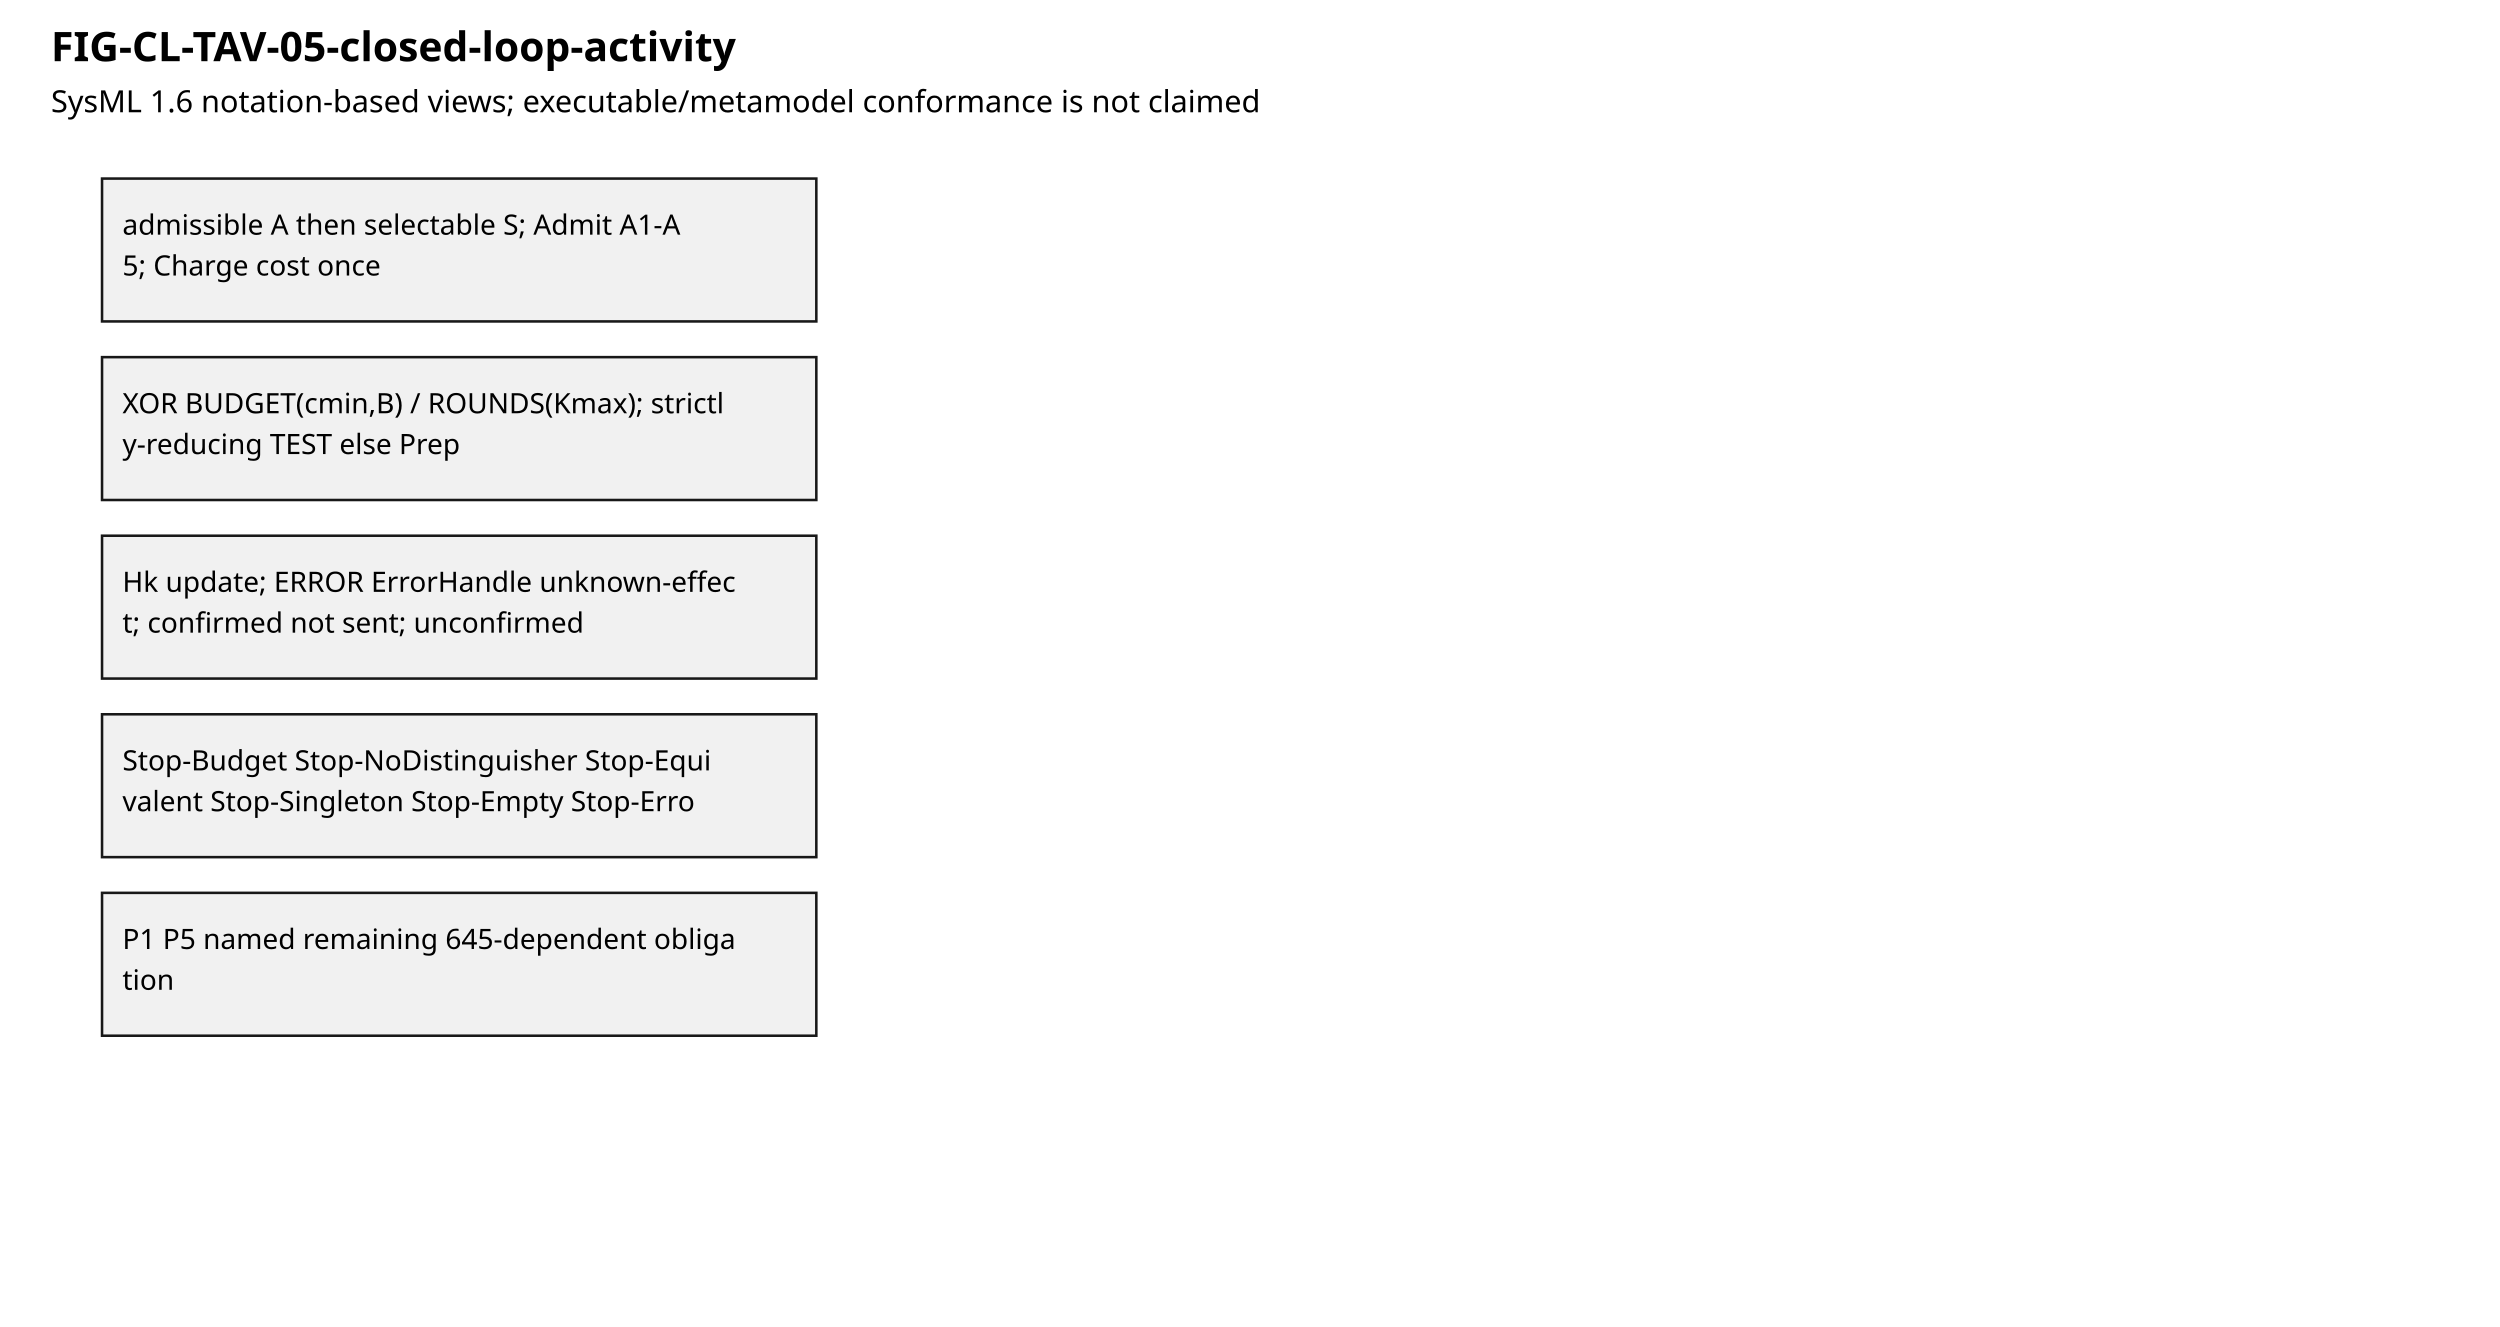
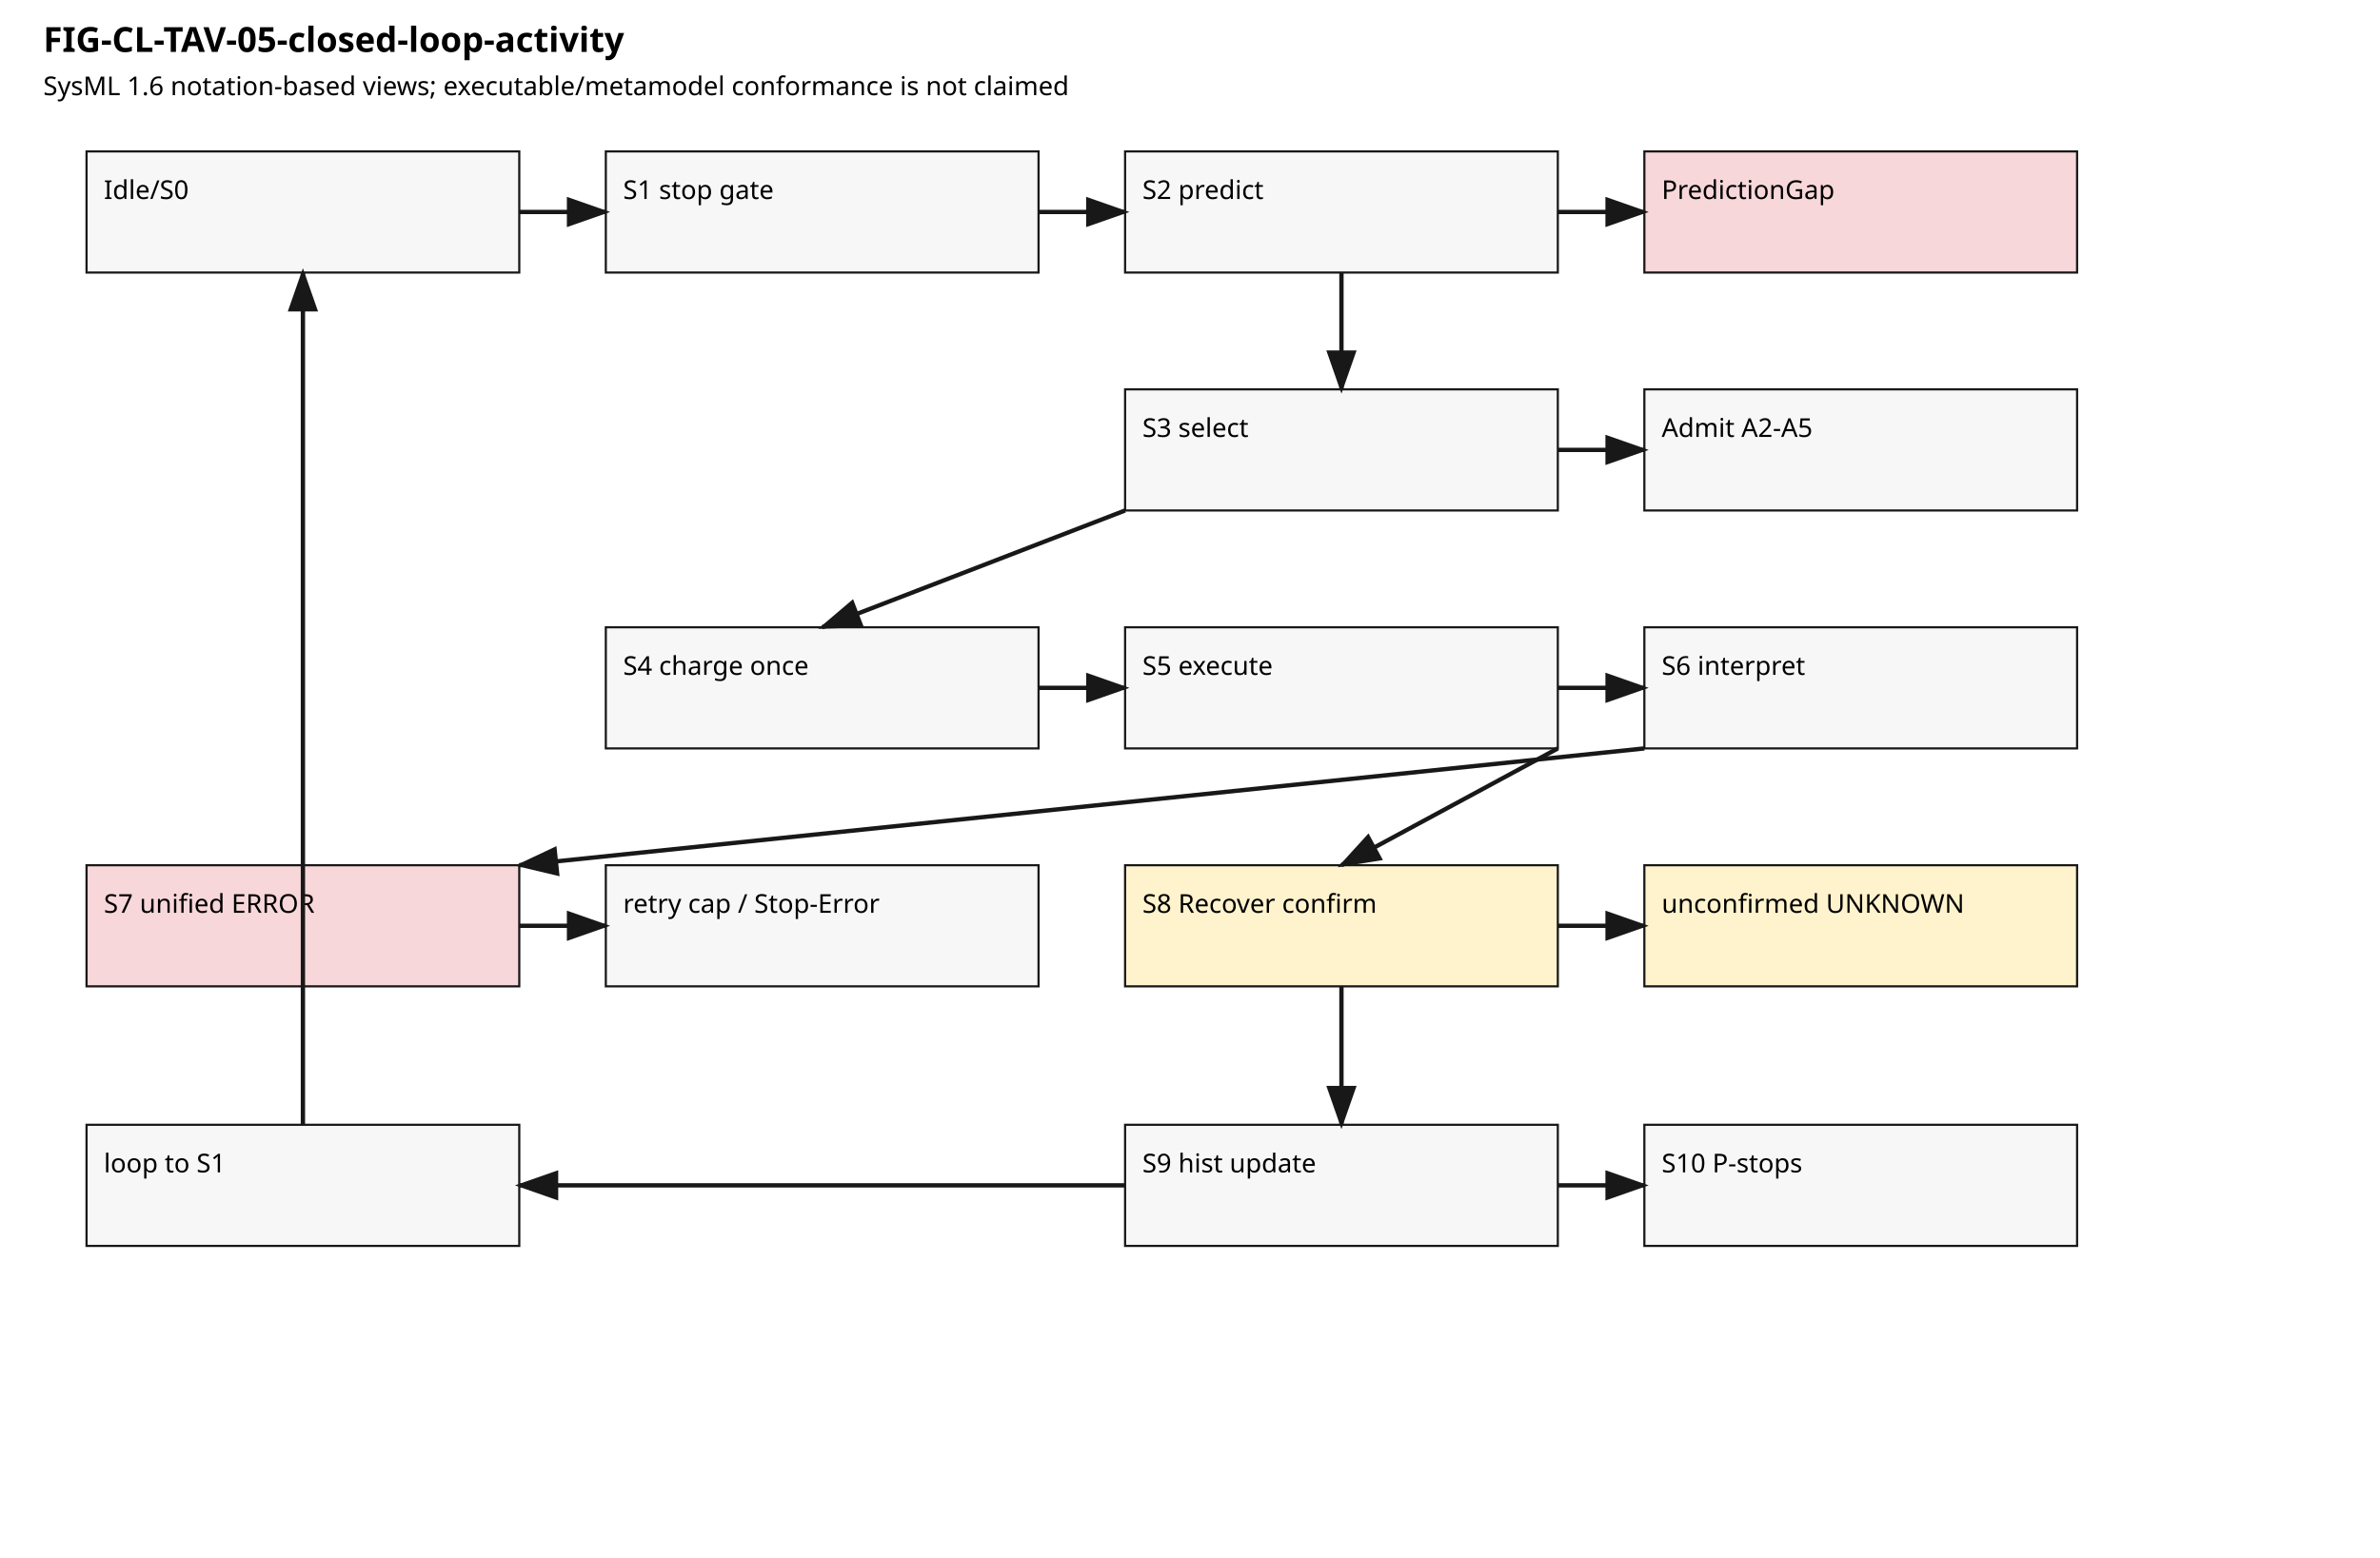
- <svg xmlns="http://www.w3.org/2000/svg" width="980" height="520" viewBox="0 0 980 520" style="background:#FFFFFF">
+ <svg xmlns="http://www.w3.org/2000/svg" width="1100" height="720" viewBox="0 0 1100 720" style="background:#FFFFFF">
+   <defs>
+     <marker id="arrow" markerWidth="10" markerHeight="7" refX="9" refY="3.5" orient="auto">
+       <path d="M0,0 L10,3.5 L0,7 z" fill="#181818" />
+     </marker>
+   </defs>
  <text x="20" y="24" font-size="16" font-family="sans-serif" font-weight="700">FIG-CL-TAV-05-closed-loop-activity</text>
  <text x="20" y="44" font-size="12" font-family="sans-serif">SysML 1.6 notation-based views; executable/metamodel conformance is not claimed</text>
-   <rect x="40" y="70" width="280" height="56" fill="#F1F1F1" stroke="#181818" />
-   <text x="48" y="92" font-size="11" font-family="sans-serif">admissible A then selectable S; Admit A1-A</text>
-   <text x="48" y="108" font-size="11" font-family="sans-serif">5; Charge cost once</text>
-   <rect x="40" y="140" width="280" height="56" fill="#F1F1F1" stroke="#181818" />
-   <text x="48" y="162" font-size="11" font-family="sans-serif">XOR BUDGET(cmin,B) / ROUNDS(Kmax); strictl</text>
-   <text x="48" y="178" font-size="11" font-family="sans-serif">y-reducing TEST else Prep</text>
-   <rect x="40" y="210" width="280" height="56" fill="#F1F1F1" stroke="#181818" />
-   <text x="48" y="232" font-size="11" font-family="sans-serif">Hk update; ERROR ErrorHandle unknown-effec</text>
-   <text x="48" y="248" font-size="11" font-family="sans-serif">t; confirmed not sent; unconfirmed</text>
-   <rect x="40" y="280" width="280" height="56" fill="#F1F1F1" stroke="#181818" />
-   <text x="48" y="302" font-size="11" font-family="sans-serif">Stop-Budget Stop-NoDistinguisher Stop-Equi</text>
-   <text x="48" y="318" font-size="11" font-family="sans-serif">valent Stop-Singleton Stop-Empty Stop-Erro</text>
-   <rect x="40" y="350" width="280" height="56" fill="#F1F1F1" stroke="#181818" />
-   <text x="48" y="372" font-size="11" font-family="sans-serif">P1 P5 named remaining 645-dependent obliga</text>
-   <text x="48" y="388" font-size="11" font-family="sans-serif">tion</text>
+   <rect x="40" y="70" width="200" height="56" fill="#F7F7F7" stroke="#181818" />
+   <text x="48" y="92" font-size="12" font-family="sans-serif">Idle/S0</text>
+   <rect x="280" y="70" width="200" height="56" fill="#F7F7F7" stroke="#181818" />
+   <text x="288" y="92" font-size="12" font-family="sans-serif">S1 stop gate</text>
+   <rect x="520" y="70" width="200" height="56" fill="#F7F7F7" stroke="#181818" />
+   <text x="528" y="92" font-size="12" font-family="sans-serif">S2 predict</text>
+   <rect x="760" y="70" width="200" height="56" fill="#F8D7DA" stroke="#181818" />
+   <text x="768" y="92" font-size="12" font-family="sans-serif">PredictionGap</text>
+   <rect x="520" y="180" width="200" height="56" fill="#F7F7F7" stroke="#181818" />
+   <text x="528" y="202" font-size="12" font-family="sans-serif">S3 select</text>
+   <rect x="760" y="180" width="200" height="56" fill="#F7F7F7" stroke="#181818" />
+   <text x="768" y="202" font-size="12" font-family="sans-serif">Admit A2-A5</text>
+   <rect x="280" y="290" width="200" height="56" fill="#F7F7F7" stroke="#181818" />
+   <text x="288" y="312" font-size="12" font-family="sans-serif">S4 charge once</text>
+   <rect x="520" y="290" width="200" height="56" fill="#F7F7F7" stroke="#181818" />
+   <text x="528" y="312" font-size="12" font-family="sans-serif">S5 execute</text>
+   <rect x="760" y="290" width="200" height="56" fill="#F7F7F7" stroke="#181818" />
+   <text x="768" y="312" font-size="12" font-family="sans-serif">S6 interpret</text>
+   <rect x="40" y="400" width="200" height="56" fill="#F8D7DA" stroke="#181818" />
+   <text x="48" y="422" font-size="12" font-family="sans-serif">S7 unified ERROR</text>
+   <rect x="280" y="400" width="200" height="56" fill="#F7F7F7" stroke="#181818" />
+   <text x="288" y="422" font-size="12" font-family="sans-serif">retry cap / Stop-Error</text>
+   <rect x="520" y="400" width="200" height="56" fill="#FFF3CD" stroke="#181818" />
+   <text x="528" y="422" font-size="12" font-family="sans-serif">S8 Recover confirm</text>
+   <rect x="760" y="400" width="200" height="56" fill="#FFF3CD" stroke="#181818" />
+   <text x="768" y="422" font-size="12" font-family="sans-serif">unconfirmed UNKNOWN</text>
+   <rect x="520" y="520" width="200" height="56" fill="#F7F7F7" stroke="#181818" />
+   <text x="528" y="542" font-size="12" font-family="sans-serif">S9 hist update</text>
+   <rect x="760" y="520" width="200" height="56" fill="#F7F7F7" stroke="#181818" />
+   <text x="768" y="542" font-size="12" font-family="sans-serif">S10 P-stops</text>
+   <rect x="40" y="520" width="200" height="56" fill="#F7F7F7" stroke="#181818" />
+   <text x="48" y="542" font-size="12" font-family="sans-serif">loop to S1</text>
+   <line x1="240" y1="98" x2="280" y2="98" stroke="#181818" stroke-width="2" marker-end="url(#arrow)" />
+   <line x1="480" y1="98" x2="520" y2="98" stroke="#181818" stroke-width="2" marker-end="url(#arrow)" />
+   <line x1="720" y1="98" x2="760" y2="98" stroke="#181818" stroke-width="2" marker-end="url(#arrow)" />
+   <line x1="620" y1="126" x2="620" y2="180" stroke="#181818" stroke-width="2" marker-end="url(#arrow)" />
+   <line x1="720" y1="208" x2="760" y2="208" stroke="#181818" stroke-width="2" marker-end="url(#arrow)" />
+   <line x1="520" y1="236" x2="380" y2="290" stroke="#181818" stroke-width="2" marker-end="url(#arrow)" />
+   <line x1="480" y1="318" x2="520" y2="318" stroke="#181818" stroke-width="2" marker-end="url(#arrow)" />
+   <line x1="720" y1="318" x2="760" y2="318" stroke="#181818" stroke-width="2" marker-end="url(#arrow)" />
+   <line x1="760" y1="346" x2="240" y2="400" stroke="#181818" stroke-width="2" marker-end="url(#arrow)" />
+   <line x1="240" y1="428" x2="280" y2="428" stroke="#181818" stroke-width="2" marker-end="url(#arrow)" />
+   <line x1="720" y1="346" x2="620" y2="400" stroke="#181818" stroke-width="2" marker-end="url(#arrow)" />
+   <line x1="720" y1="428" x2="760" y2="428" stroke="#181818" stroke-width="2" marker-end="url(#arrow)" />
+   <line x1="620" y1="456" x2="620" y2="520" stroke="#181818" stroke-width="2" marker-end="url(#arrow)" />
+   <line x1="720" y1="548" x2="760" y2="548" stroke="#181818" stroke-width="2" marker-end="url(#arrow)" />
+   <line x1="520" y1="548" x2="240" y2="548" stroke="#181818" stroke-width="2" marker-end="url(#arrow)" />
+   <line x1="140" y1="520" x2="140" y2="126" stroke="#181818" stroke-width="2" marker-end="url(#arrow)" />
</svg>
